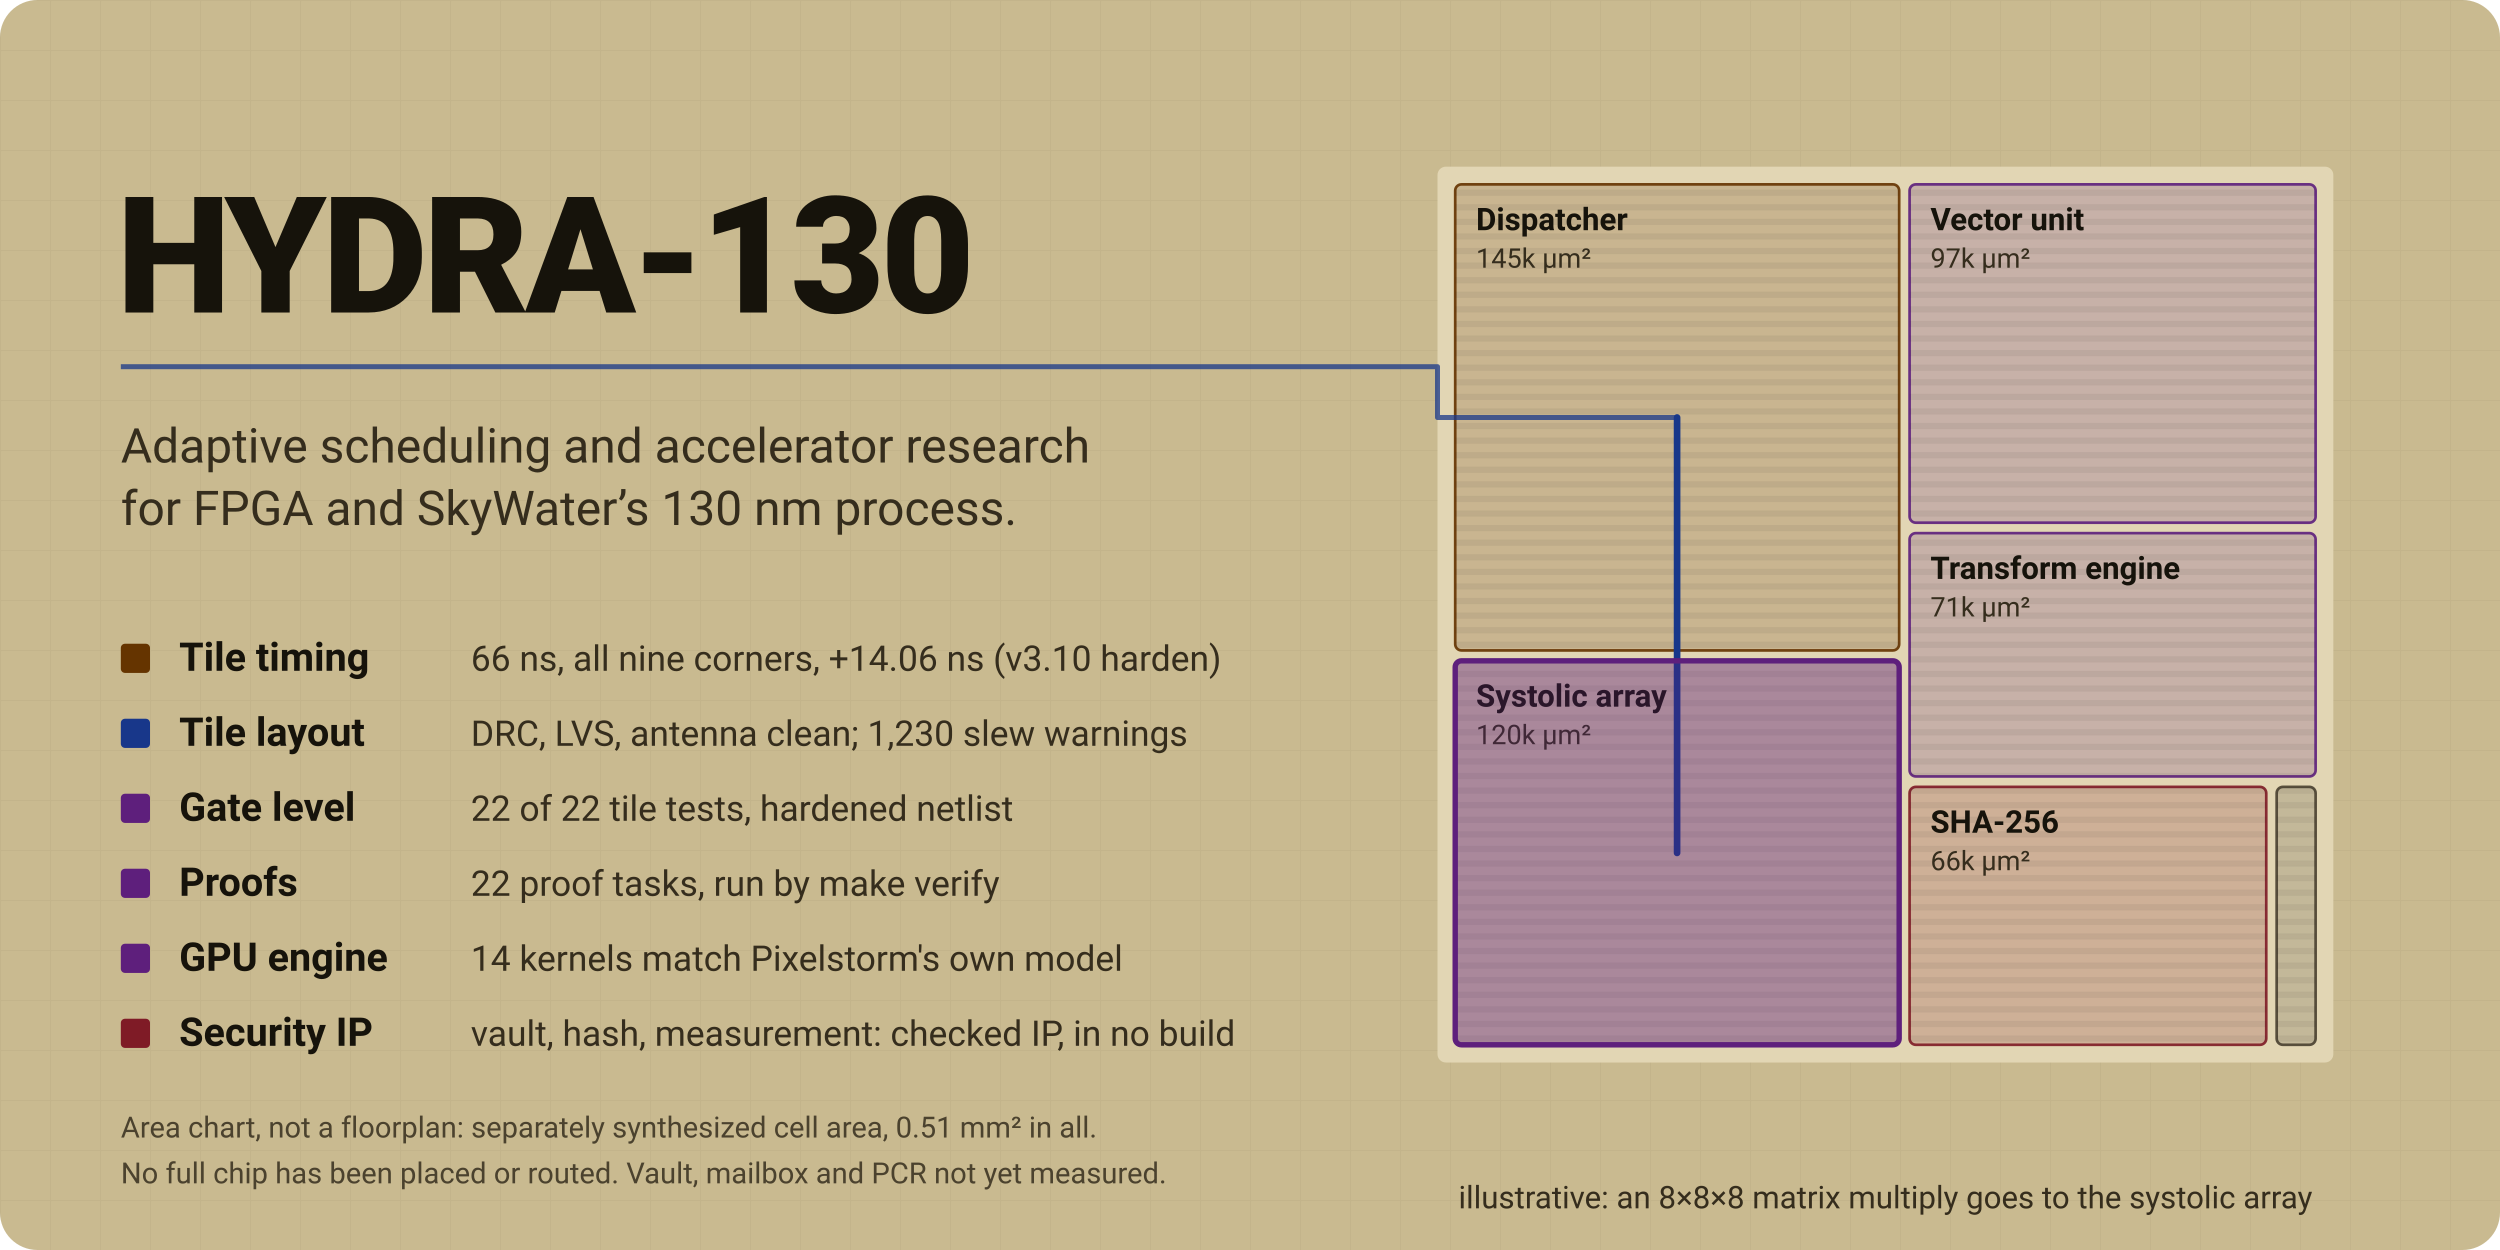
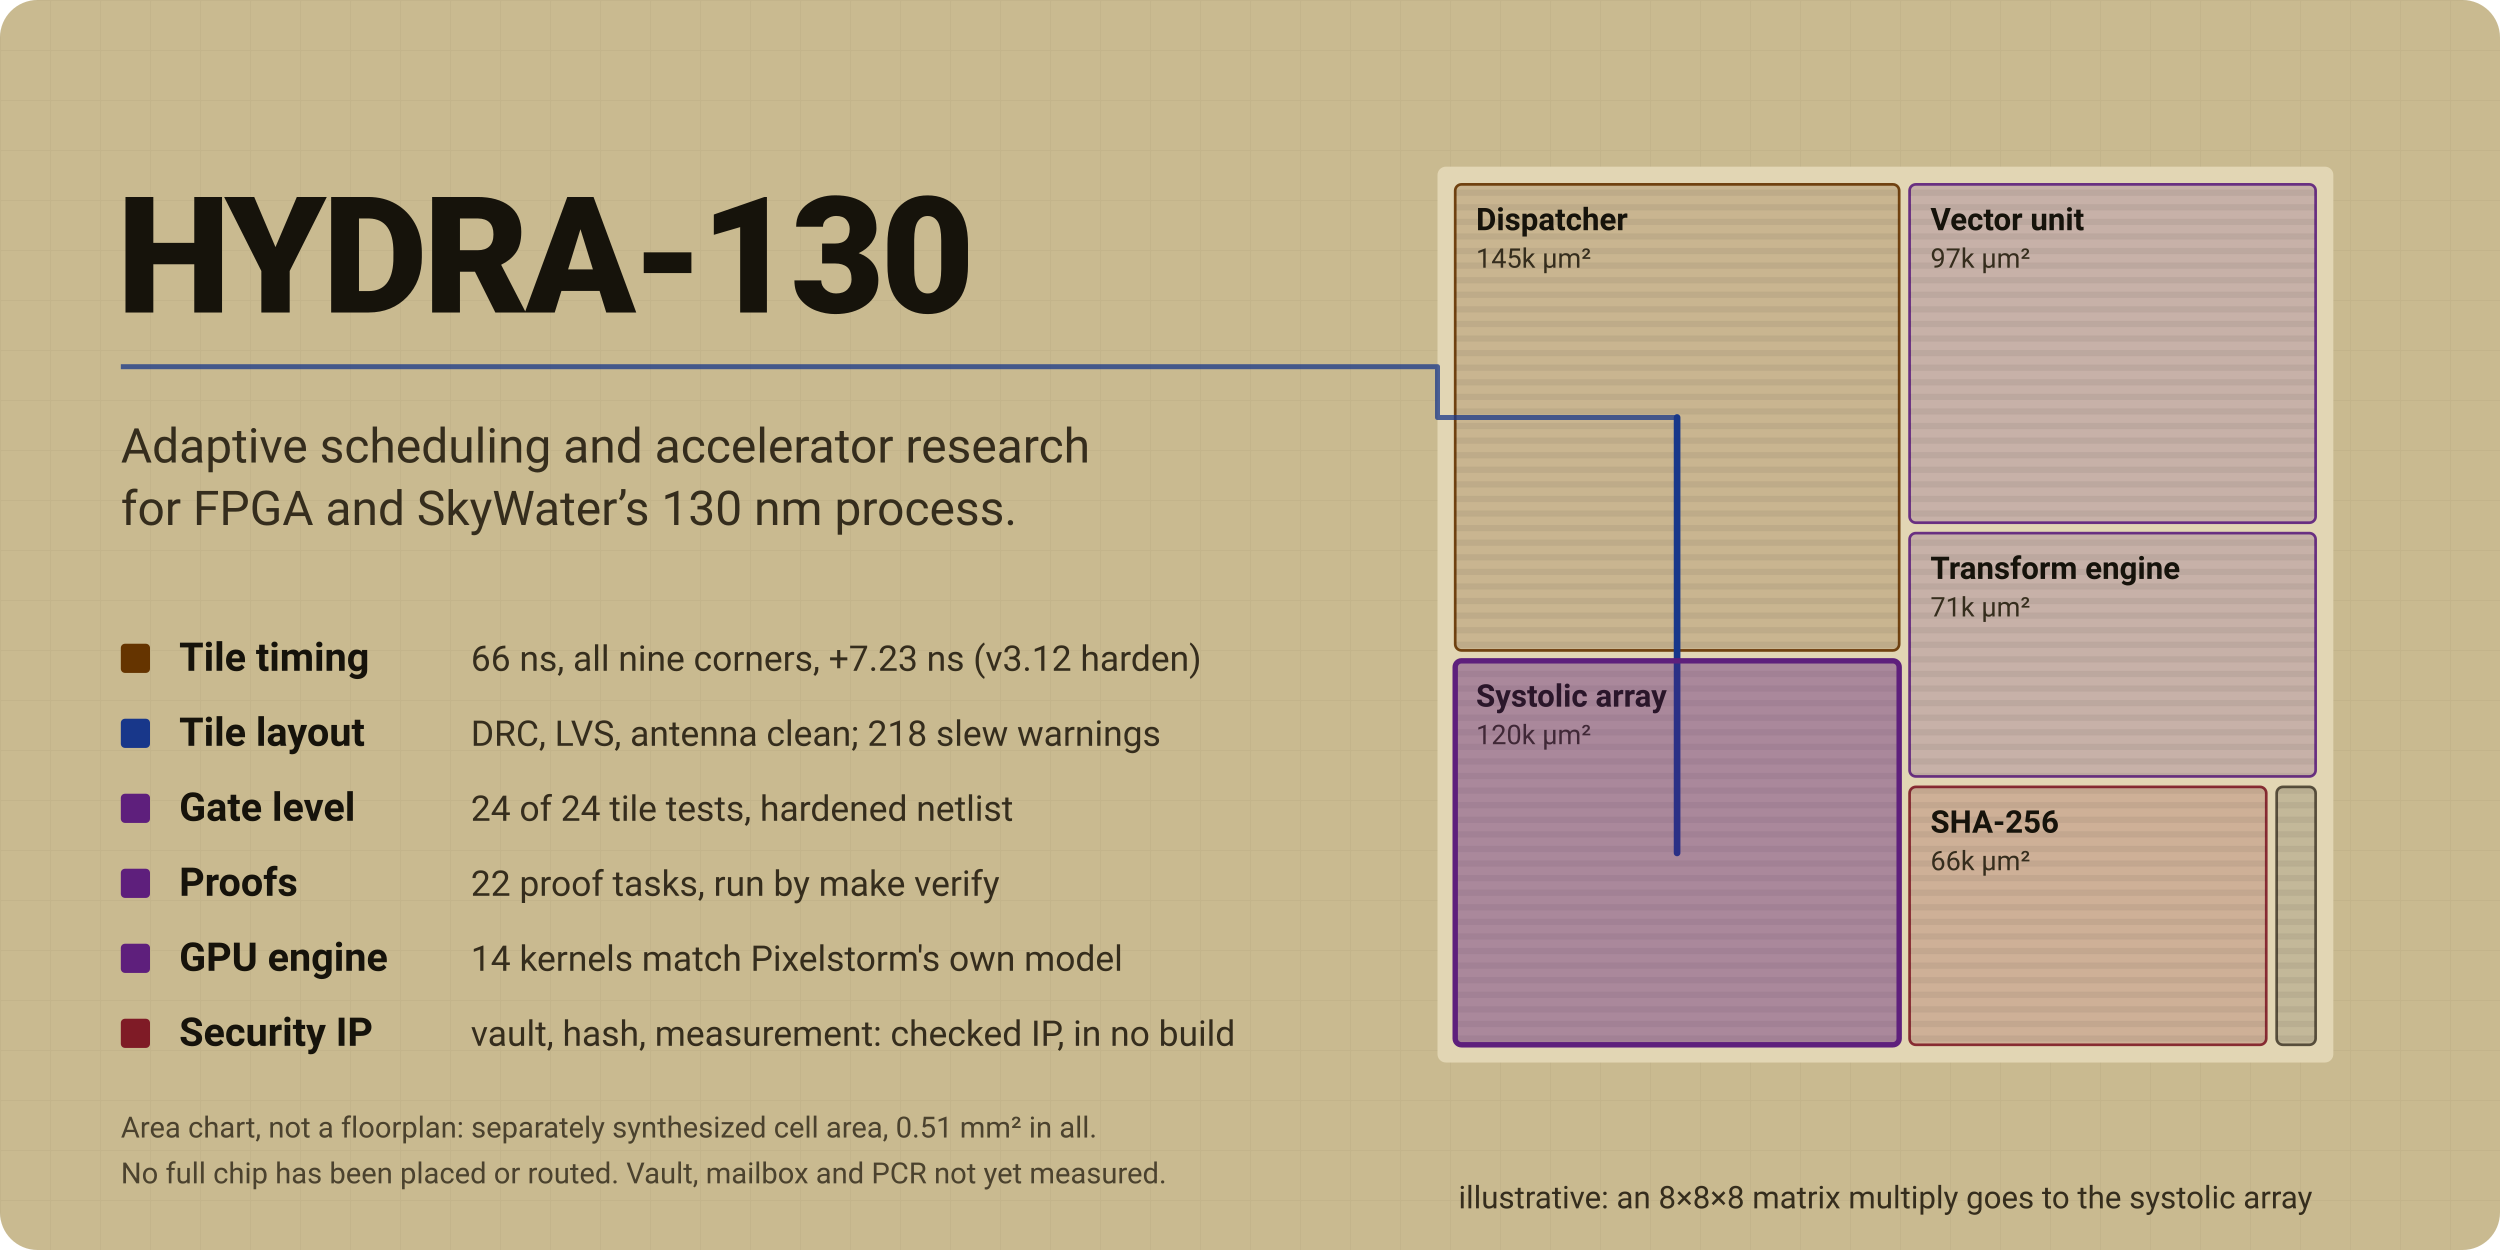
<svg xmlns="http://www.w3.org/2000/svg" viewBox="0 0 1200 600" width="1200" height="600" role="img" aria-labelledby="t d">
  <style>
  .pulse { offset-path: path("M58,176 H690 V200.4 H805.0"); offset-distance: 100%; opacity: 0; }
  .sweep { opacity: 0; animation: sw 6s linear infinite; }
  .s1 { animation-delay: 0s; } .s2 { animation-delay: .6s; }
  .s3 { animation-delay: 1.2s; } .s4 { animation-delay: 1.8s; }
  .route { stroke-dashoffset: 0; animation: rt 6s ease-in-out infinite; }
  .win   { opacity: 1; animation: wn 6s ease-in-out infinite; }
  .tag   { opacity: 1; }
  @keyframes sw { 0% { opacity: 0 } 3% { opacity: 1 } 9% { opacity: 1 } 12% { opacity: 0 } 100% { opacity: 0 } }
  @keyframes rt { 0%, 40% { stroke-dashoffset: 400 } 55%, 100% { stroke-dashoffset: 0 } }
  @keyframes wn { 0%, 52% { opacity: .15 } 60%, 92% { opacity: 1 } 100% { opacity: .15 } }
  @media (prefers-reduced-motion: reduce) {
    .sweep { animation: none; opacity: 0; }
    .route { animation: none; stroke-dashoffset: 0; }
    .win   { animation: none; opacity: 1; }
  }
</style>
  <defs>
    <pattern id="rows" width="8" height="7" patternUnits="userSpaceOnUse">
      <rect width="8" height="3" fill="#16130b" opacity="0.06" />
    </pattern>
    <pattern id="grid" width="24" height="24" patternUnits="userSpaceOnUse">
      <path d="M24 0H0V24" fill="none" stroke="#16130b" stroke-opacity=".035" />
    </pattern>
  </defs>
  <rect width="1200" height="600" rx="18" fill="#c9ba90" />
  <rect width="1200" height="600" rx="18" fill="url(#grid)" />
  <rect x="690" y="80" width="430" height="430" rx="4" fill="#e2d6b4" />
  <g>
    <rect x="698.5" y="88.5" width="213.1" height="223.7" rx="3" fill="#653400" fill-opacity=".20" stroke="#653400" stroke-opacity=".9" stroke-width="1.3" />
    <rect x="698.5" y="88.5" width="213.1" height="223.7" rx="3" fill="url(#rows)" />
    <text x="708.5" y="110.5" style="font-family:ui-sans-serif,system-ui,-apple-system,'Segoe UI',Roboto,sans-serif;font-size:15px;font-weight:650" fill="#16130b">Dispatcher</text>
    <text x="708.5" y="128.5" style="font-family:ui-sans-serif,system-ui,-apple-system,'Segoe UI',Roboto,sans-serif;font-size:13px" fill="#352d1d">145k µm²</text>
  </g>
  <g>
    <rect x="698.5" y="317.2" width="213.1" height="184.3" rx="3" fill="#5e1f7c" fill-opacity=".20" stroke="#5e1f7c" stroke-opacity=".9" stroke-width="1.3" />
    <rect x="698.5" y="317.2" width="213.1" height="184.3" rx="3" fill="url(#rows)" />
    <text x="708.5" y="339.2" style="font-family:ui-sans-serif,system-ui,-apple-system,'Segoe UI',Roboto,sans-serif;font-size:15px;font-weight:650" fill="#16130b">Systolic array</text>
    <text x="708.5" y="357.2" style="font-family:ui-sans-serif,system-ui,-apple-system,'Segoe UI',Roboto,sans-serif;font-size:13px" fill="#352d1d">120k µm²</text>
  </g>
  <g>
    <rect x="916.6" y="88.5" width="194.9" height="162.4" rx="3" fill="#5e1f7c" fill-opacity=".20" stroke="#5e1f7c" stroke-opacity=".9" stroke-width="1.3" />
    <rect x="916.6" y="88.5" width="194.9" height="162.4" rx="3" fill="url(#rows)" />
    <text x="926.6" y="110.5" style="font-family:ui-sans-serif,system-ui,-apple-system,'Segoe UI',Roboto,sans-serif;font-size:15px;font-weight:650" fill="#16130b">Vector unit</text>
    <text x="926.6" y="128.5" style="font-family:ui-sans-serif,system-ui,-apple-system,'Segoe UI',Roboto,sans-serif;font-size:13px" fill="#352d1d">97k µm²</text>
  </g>
  <g>
    <rect x="916.6" y="255.9" width="194.9" height="116.8" rx="3" fill="#5e1f7c" fill-opacity=".20" stroke="#5e1f7c" stroke-opacity=".9" stroke-width="1.3" />
    <rect x="916.6" y="255.9" width="194.9" height="116.8" rx="3" fill="url(#rows)" />
    <text x="926.6" y="277.9" style="font-family:ui-sans-serif,system-ui,-apple-system,'Segoe UI',Roboto,sans-serif;font-size:15px;font-weight:650" fill="#16130b">Transform engine</text>
    <text x="926.6" y="295.9" style="font-family:ui-sans-serif,system-ui,-apple-system,'Segoe UI',Roboto,sans-serif;font-size:13px" fill="#352d1d">71k µm²</text>
  </g>
  <g>
    <rect x="916.6" y="377.7" width="171.2" height="123.8" rx="3" fill="#7f1b26" fill-opacity=".20" stroke="#7f1b26" stroke-opacity=".9" stroke-width="1.3" />
    <rect x="916.6" y="377.7" width="171.2" height="123.8" rx="3" fill="url(#rows)" />
    <text x="926.6" y="399.7" style="font-family:ui-sans-serif,system-ui,-apple-system,'Segoe UI',Roboto,sans-serif;font-size:15px;font-weight:650" fill="#16130b">SHA-256</text>
    <text x="926.6" y="417.7" style="font-family:ui-sans-serif,system-ui,-apple-system,'Segoe UI',Roboto,sans-serif;font-size:13px" fill="#352d1d">66k µm²</text>
  </g>
  <g>
    <rect x="1092.8" y="377.7" width="18.7" height="123.8" rx="3" fill="#4a4130" fill-opacity=".20" stroke="#4a4130" stroke-opacity=".9" stroke-width="1.3" />
    <rect x="1092.8" y="377.7" width="18.7" height="123.8" rx="3" fill="url(#rows)" />
  </g>
  <rect class="sweep s1" x="916.6" y="88.5" width="194.9" height="162.4" rx="3" fill="none" stroke="#16130b" stroke-width="2.4" />
  <rect class="sweep s2" x="698.5" y="317.2" width="213.1" height="184.3" rx="3" fill="none" stroke="#16130b" stroke-width="2.4" />
  <rect class="sweep s3" x="916.6" y="255.9" width="194.9" height="116.8" rx="3" fill="none" stroke="#16130b" stroke-width="2.4" />
  <rect class="sweep s4" x="916.6" y="377.7" width="171.2" height="123.8" rx="3" fill="none" stroke="#16130b" stroke-width="2.4" />
  <path class="route" d="M805.0,200.4 H805.0 V409.4 H805.0" fill="none" stroke="#18378a" stroke-width="3.2" stroke-linecap="round" stroke-linejoin="round" stroke-dasharray="400" />
  <rect class="win" x="698.5" y="317.2" width="213.1" height="184.3" rx="3" fill="#5e1f7c" fill-opacity=".28" stroke="#5e1f7c" stroke-width="2.6" />
  <text x="56" y="150" style="font-family:ui-sans-serif,system-ui,-apple-system,'Segoe UI',Roboto,sans-serif;font-size:78px;font-weight:800;letter-spacing:-2px" fill="#16130b">HYDRA-130</text>
  <path d="M58,176 H690 V200.4 H805.0" fill="none" stroke="#18378a" stroke-opacity=".75" stroke-width="2.4" stroke-linejoin="round" />
  <text x="58" y="222" style="font-family:ui-sans-serif,system-ui,-apple-system,'Segoe UI',Roboto,sans-serif;font-size:23px" fill="#352d1d">Adaptive scheduling and accelerator research</text>
  <text x="58" y="252" style="font-family:ui-sans-serif,system-ui,-apple-system,'Segoe UI',Roboto,sans-serif;font-size:23px" fill="#352d1d">for FPGA and SkyWater’s 130 nm process.</text>
  <rect x="58" y="309" width="14" height="14" rx="2" fill="#653400" />
  <text x="86" y="322" style="font-family:ui-sans-serif,system-ui,-apple-system,'Segoe UI',Roboto,sans-serif;font-size:19px;font-weight:650" fill="#16130b">Tile timing</text>
-   <text x="226" y="322" style="font-family:ui-sans-serif,system-ui,-apple-system,'Segoe UI',Roboto,sans-serif;font-size:17px" fill="#352d1d">66 ns, all nine corners, +14.06 ns (v3.10 harden)</text>
+   <text x="226" y="322" style="font-family:ui-sans-serif,system-ui,-apple-system,'Segoe UI',Roboto,sans-serif;font-size:17px" fill="#352d1d">66 ns, all nine corners, +7.23 ns (v3.12 harden)</text>
  <rect x="58" y="345" width="14" height="14" rx="2" fill="#18378a" />
  <text x="86" y="358" style="font-family:ui-sans-serif,system-ui,-apple-system,'Segoe UI',Roboto,sans-serif;font-size:19px;font-weight:650" fill="#16130b">Tile layout</text>
-   <text x="226" y="358" style="font-family:ui-sans-serif,system-ui,-apple-system,'Segoe UI',Roboto,sans-serif;font-size:17px" fill="#352d1d">DRC, LVS, antenna clean; 1,230 slew warnings</text>
+   <text x="226" y="358" style="font-family:ui-sans-serif,system-ui,-apple-system,'Segoe UI',Roboto,sans-serif;font-size:17px" fill="#352d1d">DRC, LVS, antenna clean; 218 slew warnings</text>
  <rect x="58" y="381" width="14" height="14" rx="2" fill="#5e1f7c" />
  <text x="86" y="394" style="font-family:ui-sans-serif,system-ui,-apple-system,'Segoe UI',Roboto,sans-serif;font-size:19px;font-weight:650" fill="#16130b">Gate level</text>
-   <text x="226" y="394" style="font-family:ui-sans-serif,system-ui,-apple-system,'Segoe UI',Roboto,sans-serif;font-size:17px" fill="#352d1d">22 of 22 tile tests, hardened netlist</text>
+   <text x="226" y="394" style="font-family:ui-sans-serif,system-ui,-apple-system,'Segoe UI',Roboto,sans-serif;font-size:17px" fill="#352d1d">24 of 24 tile tests, hardened netlist</text>
  <rect x="58" y="417" width="14" height="14" rx="2" fill="#5e1f7c" />
  <text x="86" y="430" style="font-family:ui-sans-serif,system-ui,-apple-system,'Segoe UI',Roboto,sans-serif;font-size:19px;font-weight:650" fill="#16130b">Proofs</text>
  <text x="226" y="430" style="font-family:ui-sans-serif,system-ui,-apple-system,'Segoe UI',Roboto,sans-serif;font-size:17px" fill="#352d1d">22 proof tasks, run by make verify</text>
  <rect x="58" y="453" width="14" height="14" rx="2" fill="#5e1f7c" />
  <text x="86" y="466" style="font-family:ui-sans-serif,system-ui,-apple-system,'Segoe UI',Roboto,sans-serif;font-size:19px;font-weight:650" fill="#16130b">GPU engine</text>
  <text x="226" y="466" style="font-family:ui-sans-serif,system-ui,-apple-system,'Segoe UI',Roboto,sans-serif;font-size:17px" fill="#352d1d">14 kernels match Pixelstorm's own model</text>
  <rect x="58" y="489" width="14" height="14" rx="2" fill="#7f1b26" />
  <text x="86" y="502" style="font-family:ui-sans-serif,system-ui,-apple-system,'Segoe UI',Roboto,sans-serif;font-size:19px;font-weight:650" fill="#16130b">Security IP</text>
  <text x="226" y="502" style="font-family:ui-sans-serif,system-ui,-apple-system,'Segoe UI',Roboto,sans-serif;font-size:17px" fill="#352d1d">vault, hash, measurement: checked IP, in no build</text>
  <text x="58" y="546" style="font-family:ui-sans-serif,system-ui,-apple-system,'Segoe UI',Roboto,sans-serif;font-size:14px" fill="#352d1d" opacity=".85">Area chart, not a floorplan: separately synthesized cell area, 0.51 mm² in all.</text>
  <text x="58" y="568" style="font-family:ui-sans-serif,system-ui,-apple-system,'Segoe UI',Roboto,sans-serif;font-size:14px" fill="#352d1d" opacity=".85">No full chip has been placed or routed. Vault, mailbox and PCR not yet measured.</text>
  <text class="tag" x="905.0" y="580" text-anchor="middle" style="font-family:ui-sans-serif,system-ui,-apple-system,'Segoe UI',Roboto,sans-serif;font-size:15px" fill="#352d1d">illustrative: an 8×8×8 matrix multiply goes to the systolic array</text>
</svg>
